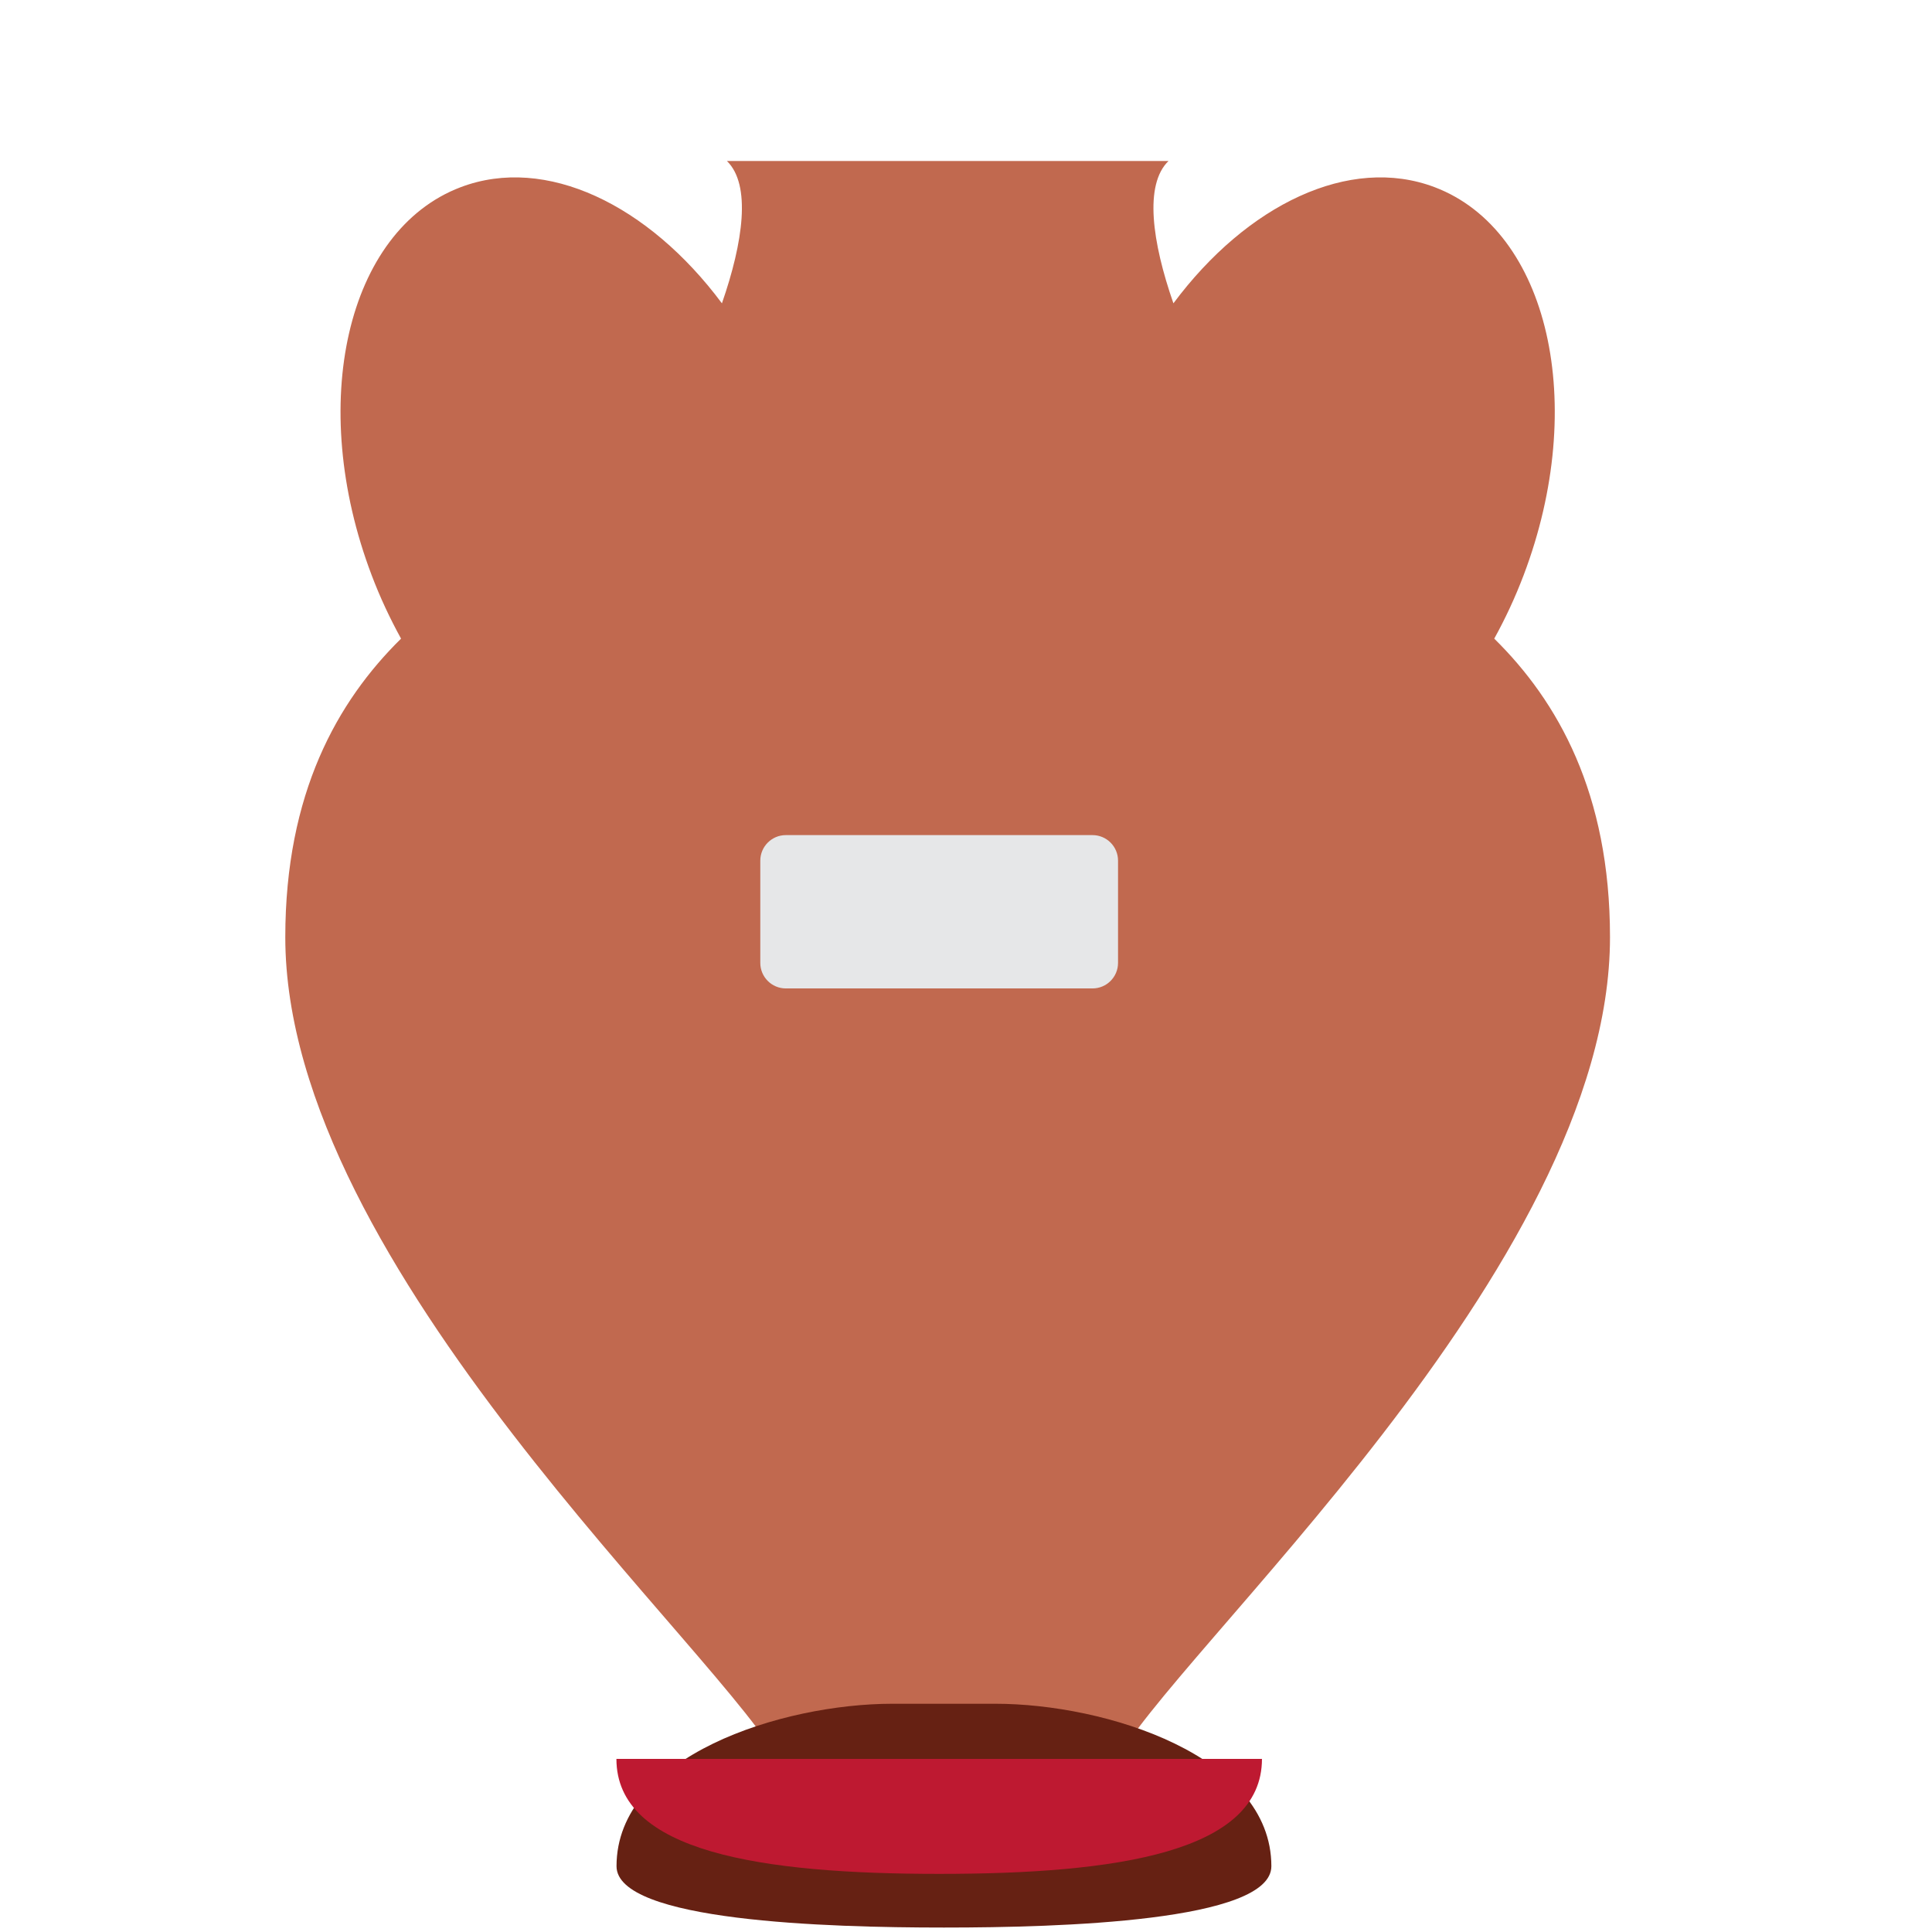
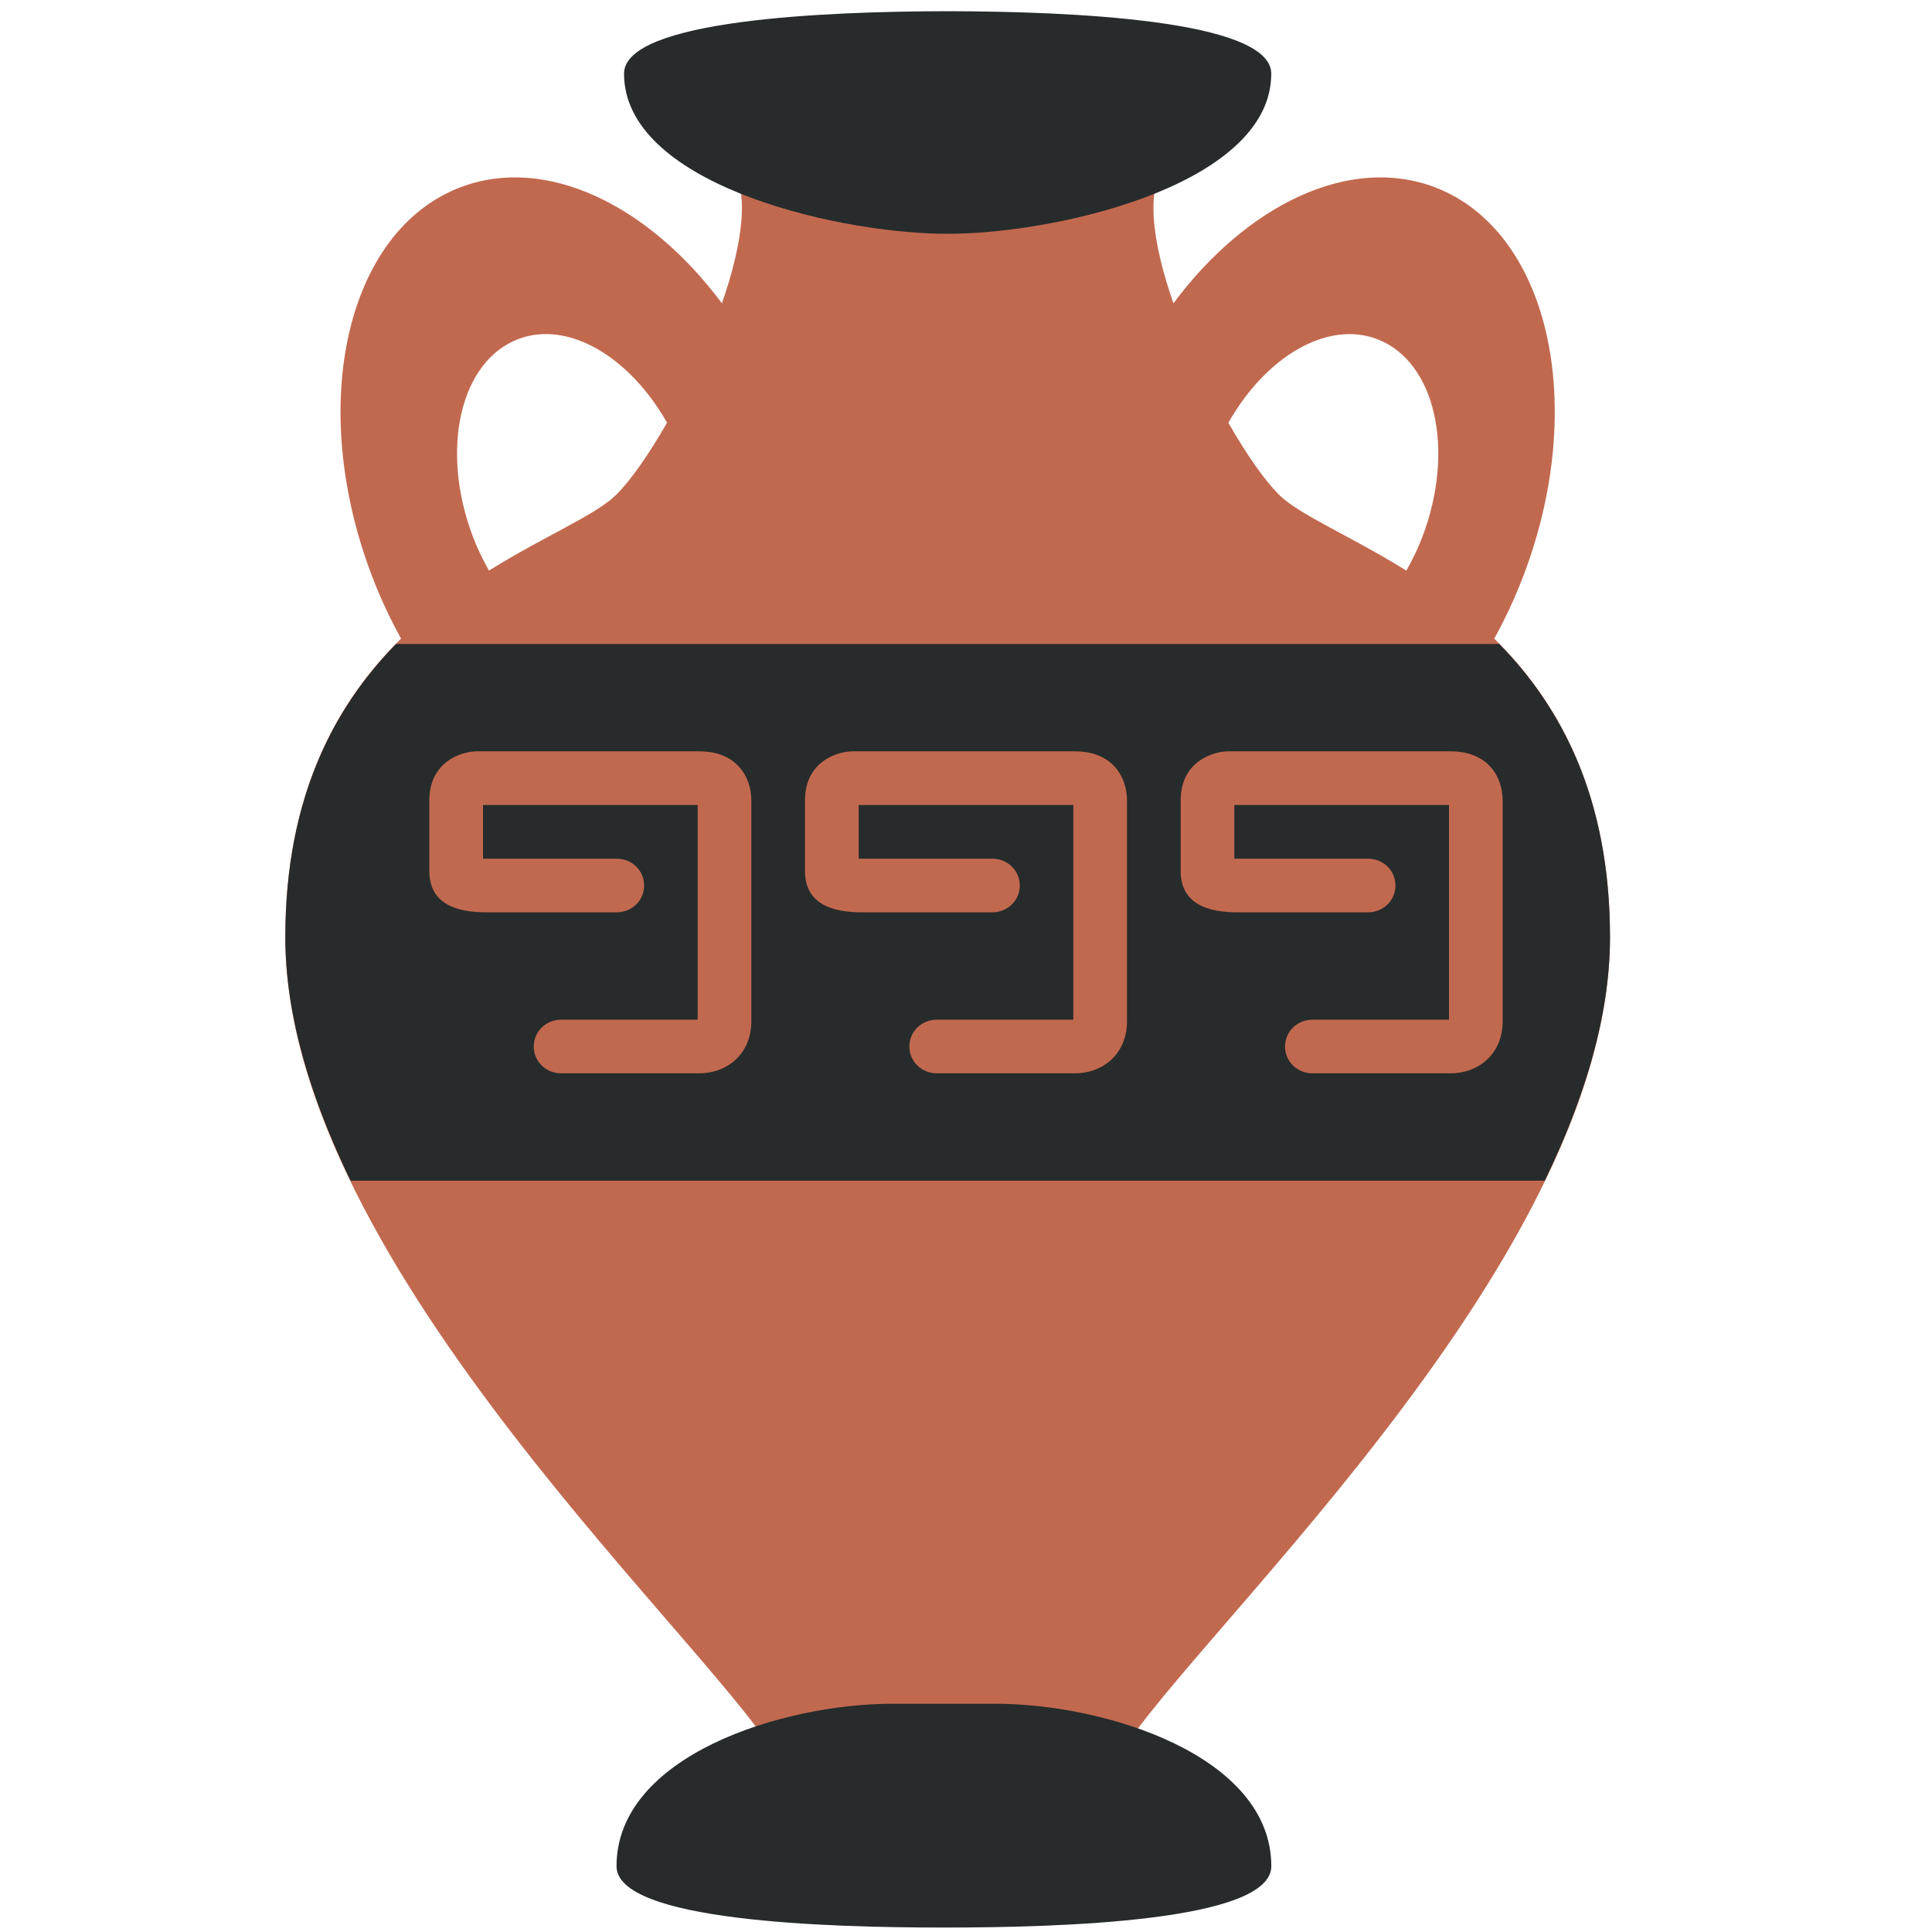
<svg xmlns="http://www.w3.org/2000/svg" viewBox="0 0 36 36">
-   <path fill="#C1694F" d="M27.843 11.9c.205-.371.39-.766.548-1.183 1.209-3.187.467-6.423-1.658-7.229-1.588-.602-3.499.326-4.868 2.164-.397-1.141-.548-2.209-.092-2.652h-8.228c.455.443.304 1.511-.093 2.652-1.369-1.838-3.28-2.766-4.868-2.164-2.125.806-2.868 4.042-1.659 7.229.158.418.344.812.548 1.183-1.184 1.166-2.157 2.879-2.157 5.563 0 6.17 8.227 13.39 9.256 15.447-.126.045 6.297.045 6.171 0C21.773 30.852 30 23.633 30 17.462c0-2.683-.973-4.396-2.157-5.562z" />
-   <path fill="#662113" d="M18.546 31.747H16.63c-2.057 0-5.142.971-5.142 3.027 0 1.029 3.942 1.143 6.085 1.143h.032c2.143 0 6.085-.114 6.085-1.143 0-2.056-3.085-3.027-5.144-3.027z" />
-   <path fill="#C1694F" d="M11.488 9.214c-.382.382-1.333.768-2.377 1.418-.111-.198-.214-.406-.299-.631-.617-1.624-.237-3.272.845-3.683.931-.354 2.076.329 2.772 1.559-.335.585-.673 1.069-.941 1.337zm15.017.787c-.085.225-.188.433-.299.632-1.044-.65-1.995-1.036-2.377-1.418-.268-.268-.606-.753-.94-1.337.695-1.23 1.841-1.913 2.772-1.559 1.081.41 1.461 2.058.844 3.682z" />
-   <path fill="#E6E7E8" d="M20.357 18.418h-5.714c-.263 0-.476-.213-.476-.476v-1.905c0-.262.213-.476.476-.476h5.714c.263 0 .476.213.476.476v1.905c0 .263-.213.476-.476.476z" />
-   <path fill="#BE1931" d="M17.5 34.917c-3.314 0-6.014-.404-6.014-2.143h12.029c-.001 1.739-2.701 2.143-6.015 2.143z" />
+   <path fill="#C1694F" d="M27.843 11.9c.205-.371.39-.766.548-1.183 1.209-3.187.467-6.423-1.658-7.229-1.588-.602-3.499.326-4.868 2.164-.397-1.141-.548-2.209-.092-2.652h-8.228c.455.443.304 1.511-.093 2.652-1.369-1.838-3.28-2.766-4.868-2.164-2.125.806-2.868 4.042-1.659 7.229.158.418.344.812.548 1.183-1.184 1.166-2.157 2.879-2.157 5.563 0 6.17 8.227 13.39 9.256 15.447-.126.045 6.297.045 6.171 0C21.773 30.852 30 23.633 30 17.462c0-2.683-.973-4.396-2.157-5.562zM11.488 9.214c-.382.382-1.333.768-2.377 1.418-.111-.198-.214-.406-.299-.631-.617-1.624-.237-3.272.845-3.683.931-.354 2.076.329 2.772 1.559-.335.585-.673 1.069-.941 1.337zm15.017.787c-.085.225-.188.433-.299.632-1.044-.65-1.995-1.036-2.377-1.418-.268-.268-.606-.753-.94-1.337.695-1.23 1.841-1.913 2.772-1.559 1.081.41 1.461 2.058.844 3.682z" />
+   <path d="M18.546 31.747H16.63c-2.057 0-5.142.971-5.142 3.027 0 1.029 3.942 1.143 6.085 1.143h.032c2.143 0 6.084-.113 6.084-1.143-.001-2.056-3.085-3.027-5.143-3.027zM30 17.462c0-2.611-.923-4.299-2.063-5.462H7.38c-1.14 1.163-2.063 2.852-2.063 5.462 0 1.481.481 3.022 1.216 4.538h22.251C29.519 20.484 30 18.943 30 17.462zM23.688 1.373c0-1.011-3.808-1.159-5.972-1.164H17.6c-2.164.005-5.972.152-5.972 1.164 0 2.013 3.796 2.942 5.887 2.982h.285c2.093-.041 5.888-.97 5.888-2.982z" fill="#272B2B" />
+   <path d="M13.031 20H10.46c-.284 0-.514-.216-.514-.5s.23-.5.514-.5H13v-4H9v1h2.488c.284 0 .514.216.514.5s-.23.5-.514.5H9.062C8.521 17 8 16.854 8 16.229v-1.315c0-.726.604-.914.888-.914h4.143c.698 0 .969.479.969.915v4.114c0 .617-.458.971-.969.971zm14 0h-2.572c-.283 0-.514-.216-.514-.5s.231-.5.514-.5H27v-4h-4v1h2.488c.283 0 .514.216.514.5s-.231.5-.514.5h-2.426c-.541 0-1.062-.146-1.062-.771v-1.315c0-.726.604-.914.889-.914h4.143c.697 0 .968.479.968.915v4.114c0 .617-.458.971-.969.971zm-7 0h-2.572c-.283 0-.514-.216-.514-.5s.231-.5.514-.5H20v-4h-4v1h2.488c.283 0 .514.216.514.5s-.231.5-.514.5h-2.426c-.541 0-1.062-.146-1.062-.771v-1.315c0-.726.604-.914.889-.914h4.143c.697 0 .968.479.968.915v4.114c0 .617-.458.971-.969.971z" fill="#C1694F" />
</svg>
